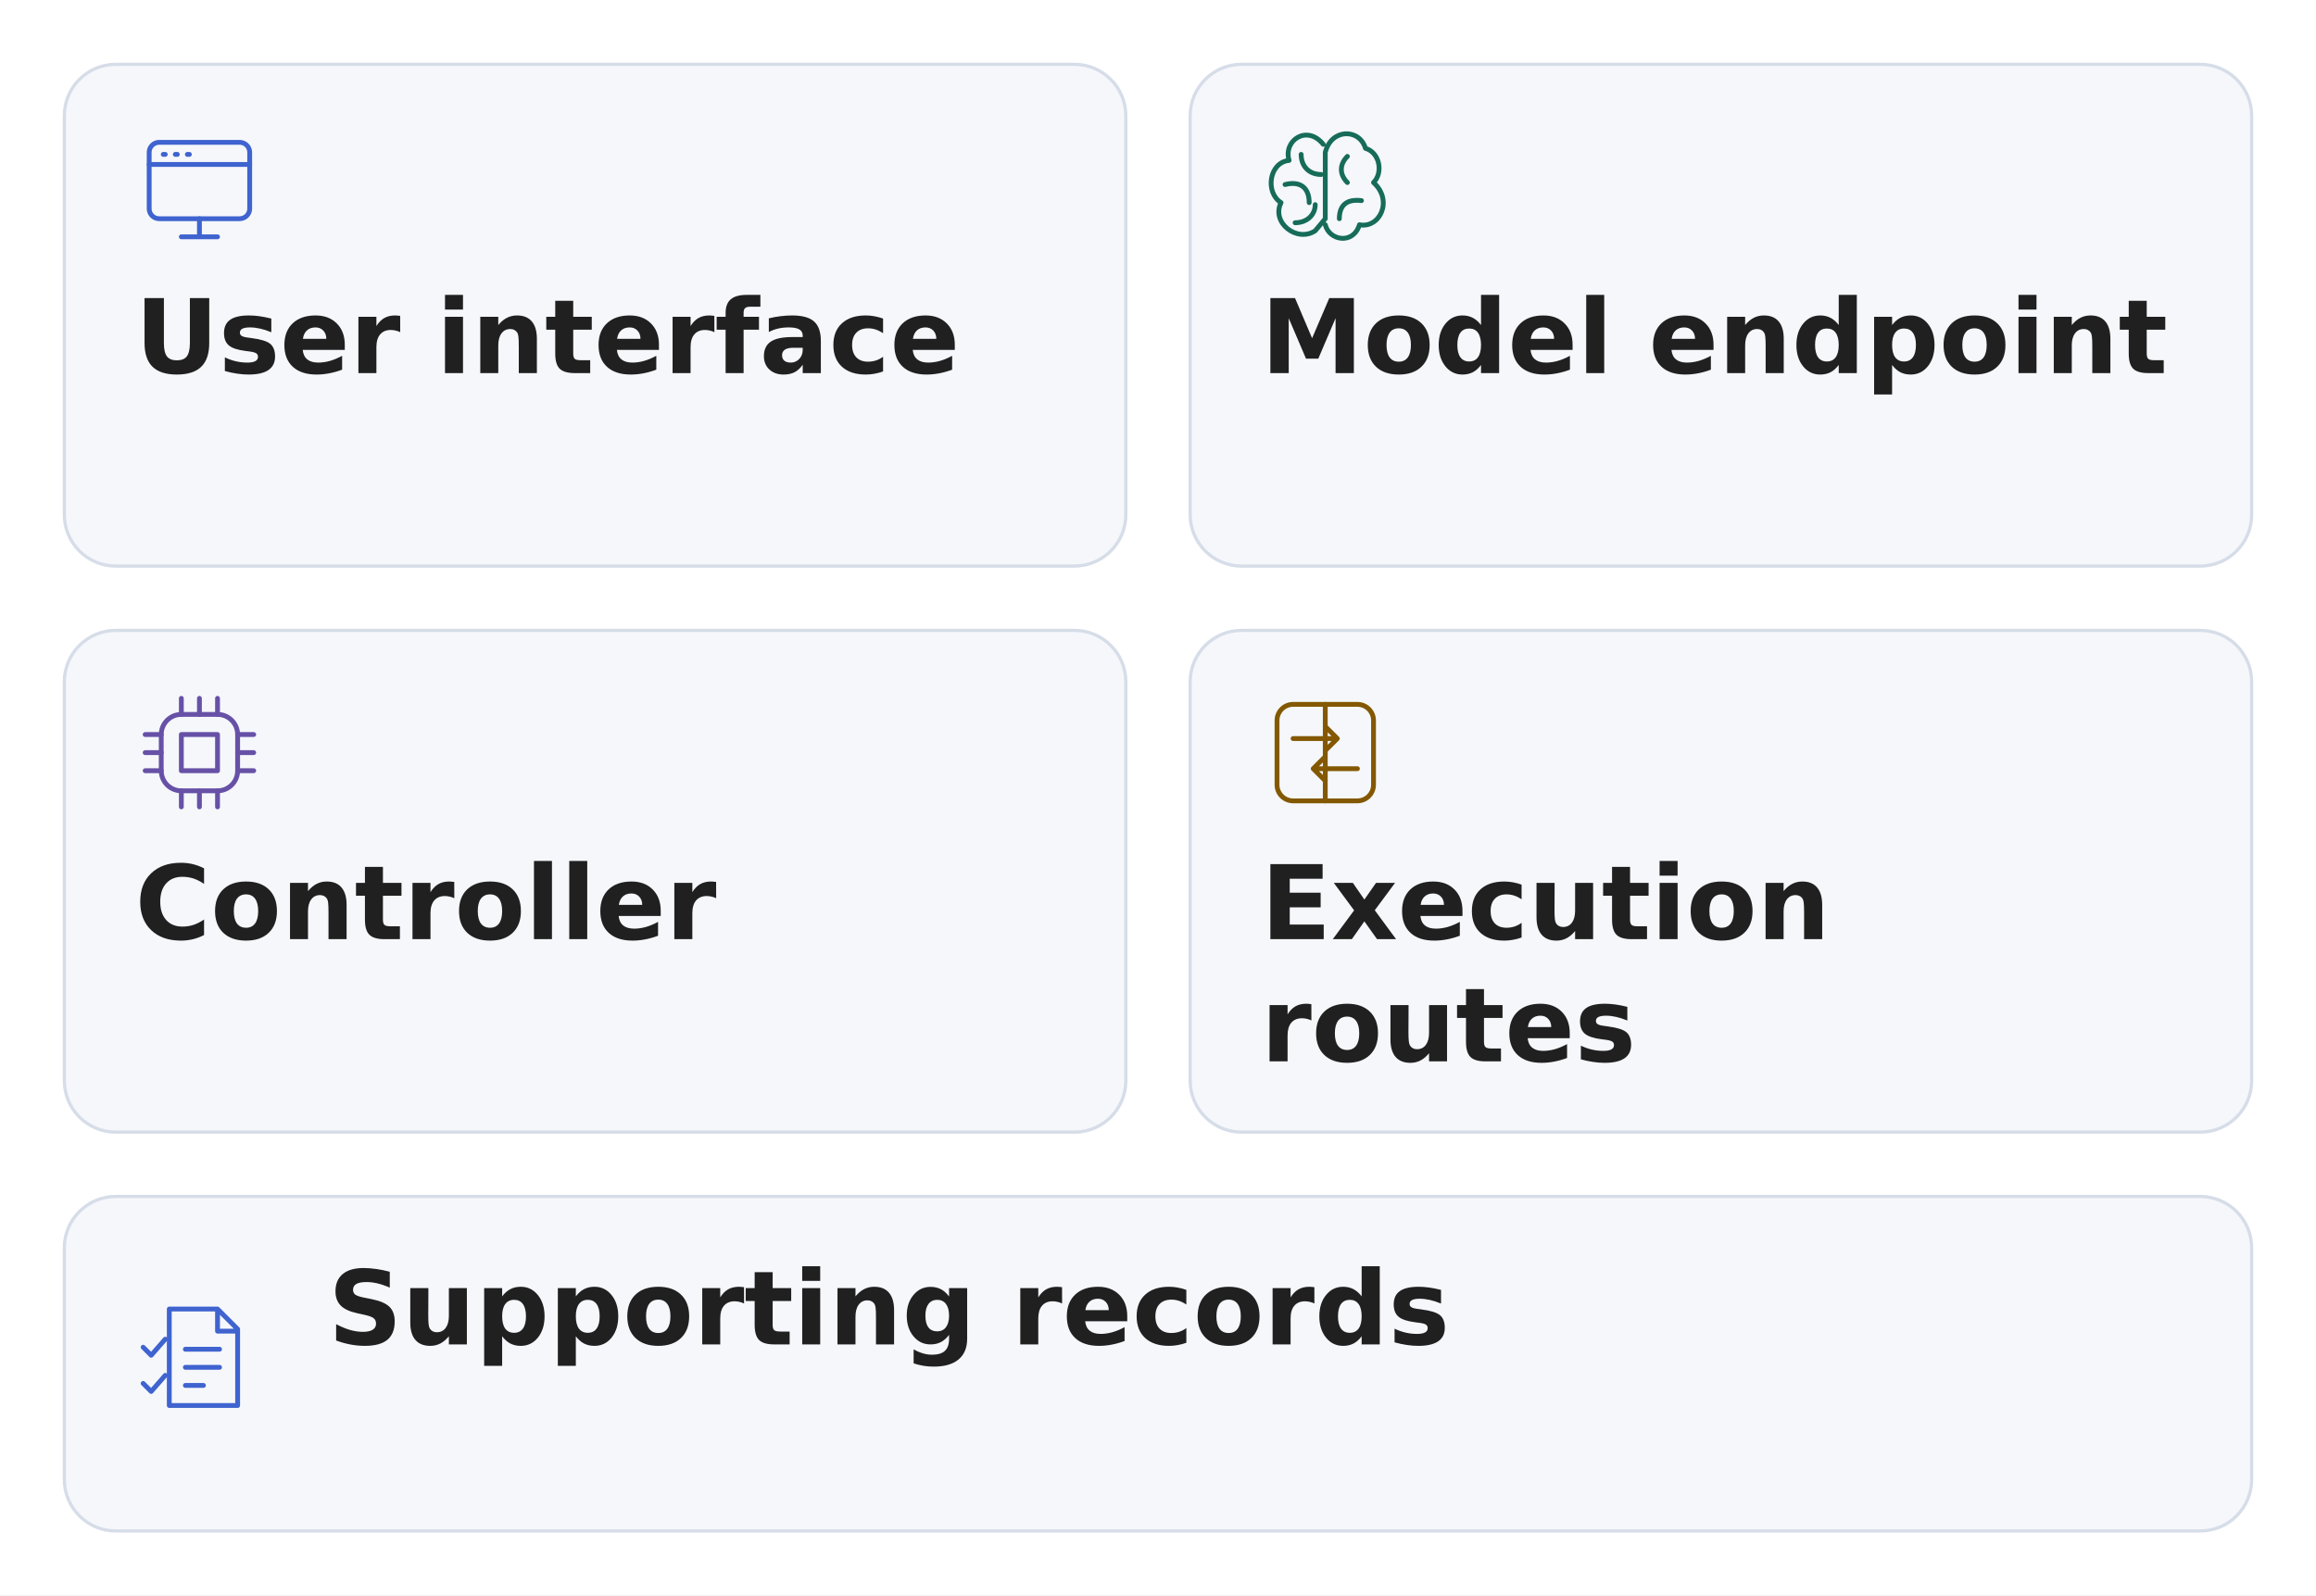
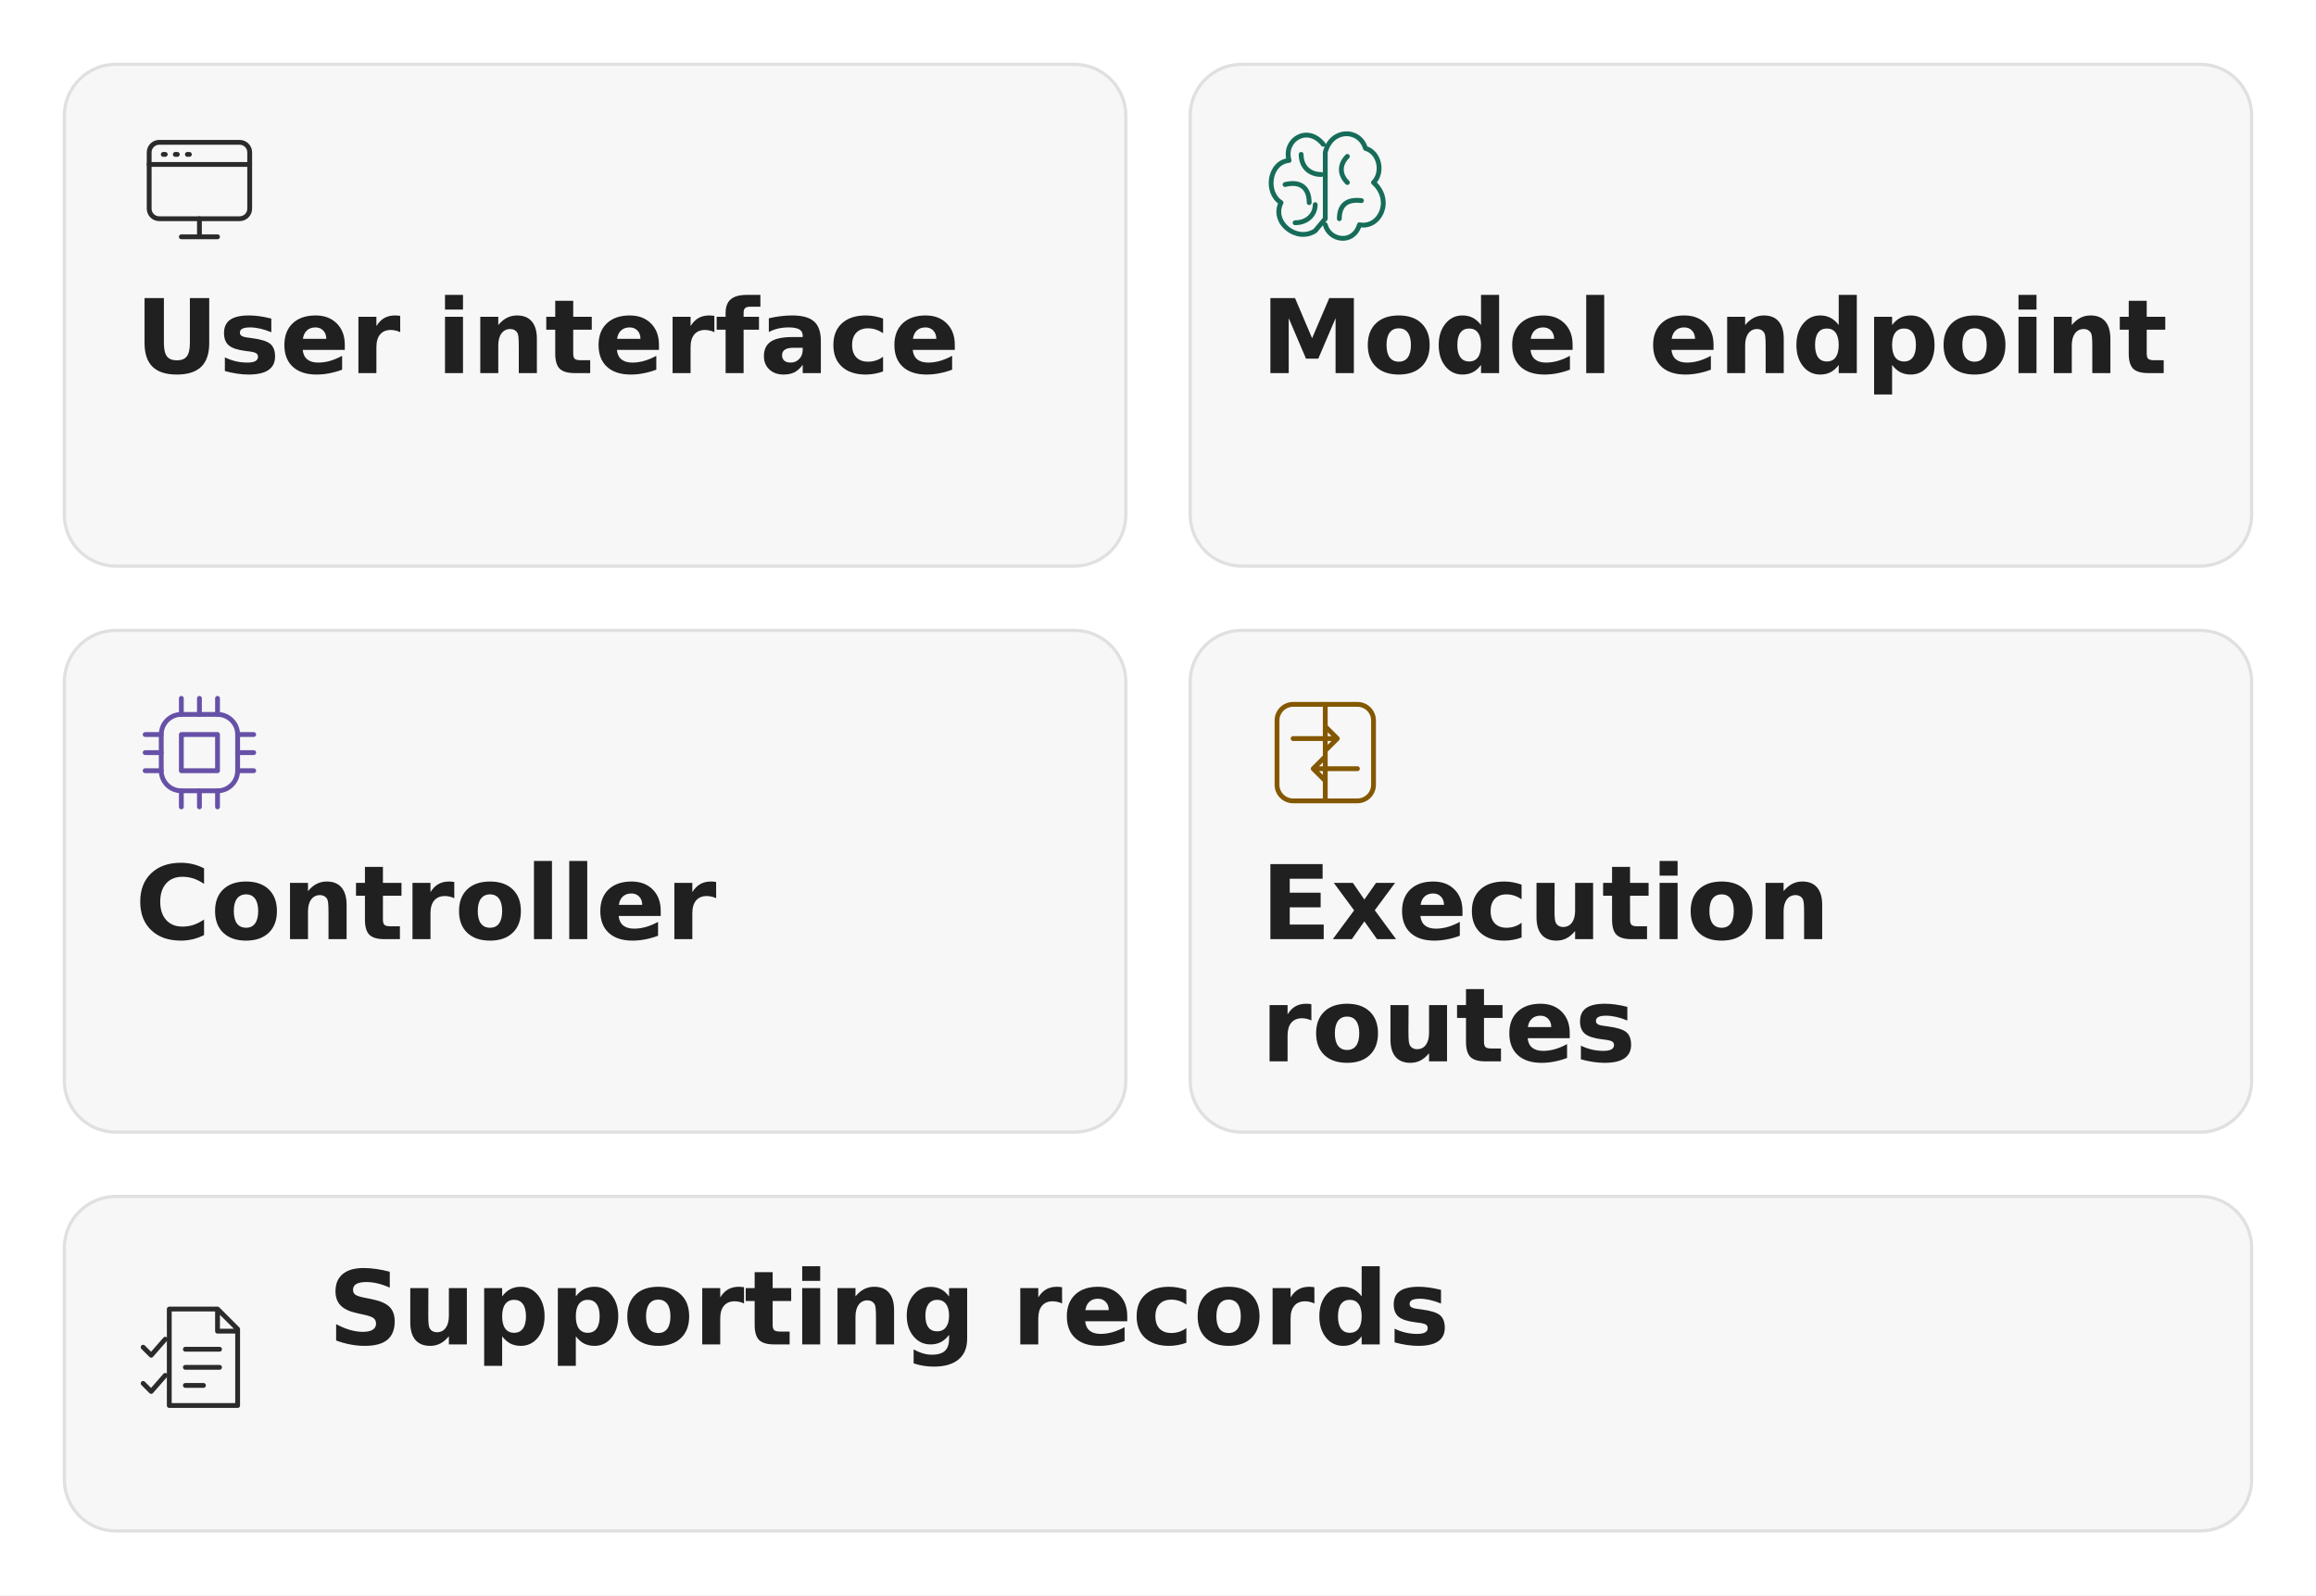
<svg xmlns="http://www.w3.org/2000/svg" width="720" height="496" viewBox="0 0 720 496" role="img" aria-labelledby="title desc" lang="en">
  <defs>
    <marker id="arrow-blue" markerWidth="9" markerHeight="9" refX="7.6" refY="4.5" orient="auto" markerUnits="userSpaceOnUse">
-       <path d="M0,0 L9,4.5 L0,9 Z" fill="#3F63CF" />
+       <path d="M0,0 L9,4.5 L0,9 Z" fill="#2B2B2B" />
    </marker>
    <marker id="arrow-teal" markerWidth="9" markerHeight="9" refX="7.6" refY="4.5" orient="auto" markerUnits="userSpaceOnUse">
      <path d="M0,0 L9,4.5 L0,9 Z" fill="#166C59" />
    </marker>
    <marker id="arrow-violet" markerWidth="9" markerHeight="9" refX="7.6" refY="4.5" orient="auto" markerUnits="userSpaceOnUse">
      <path d="M0,0 L9,4.5 L0,9 Z" fill="#6751A7" />
    </marker>
    <marker id="arrow-amber" markerWidth="9" markerHeight="9" refX="7.6" refY="4.5" orient="auto" markerUnits="userSpaceOnUse">
      <path d="M0,0 L9,4.5 L0,9 Z" fill="#835800" />
    </marker>
    <marker id="arrow-red" markerWidth="9" markerHeight="9" refX="7.6" refY="4.5" orient="auto" markerUnits="userSpaceOnUse">
      <path d="M0,0 L9,4.5 L0,9 Z" fill="#B02D3A" />
    </marker>
    <marker id="arrow-muted" markerWidth="9" markerHeight="9" refX="7.6" refY="4.5" orient="auto" markerUnits="userSpaceOnUse">
-       <path d="M0,0 L9,4.5 L0,9 Z" fill="#526078" />
+       <path d="M0,0 L9,4.5 L0,9 Z" fill="#5C5C5C" />
    </marker>
  </defs>
  <rect width="720" height="496" fill="#FFFFFF" />
-   <rect x="20" y="20" width="330" height="156" rx="16" fill="#F5F7FB" stroke="#D6DDE8" />
-   <g transform="translate(42,38) scale(0.625)" fill="none" stroke="#3F63CF" stroke-width="2.4" stroke-linecap="round" stroke-linejoin="round">
+   <rect x="20" y="20" width="330" height="156" rx="16" fill="#F7F7F7" stroke="#E0E0E0" />
+   <g transform="translate(42,38) scale(0.625)" fill="none" stroke="#2B2B2B" stroke-width="2.4" stroke-linecap="round" stroke-linejoin="round">
    <rect x="7" y="10" width="50" height="38" rx="5" />
    <path d="M7 21h50M23 57h18M32 48v9" />
    <path d="M14 16h1m5 0h1m5 0h1" />
  </g>
  <text x="42" y="116" font-family="DejaVu Sans, Arial, sans-serif" font-size="32" font-weight="700" fill="#202020">User interface</text>
-   <rect x="370" y="20" width="330" height="156" rx="16" fill="#F5F7FB" stroke="#D6DDE8" />
+   <rect x="370" y="20" width="330" height="156" rx="16" fill="#F7F7F7" stroke="#E0E0E0" />
  <g transform="translate(392,38) scale(0.625)" fill="none" stroke="#166C59" stroke-width="2.4" stroke-linecap="round" stroke-linejoin="round">
    <path d="M31 11c-8-10-20-2-17 8-10 1-12 16-4 21-5 10 8 20 17 14l5-6V15c3-12 17-12 20-2 7 2 9 12 4 17 10 9 3 23-7 21-3 10-15 8-17 0M20 16c0 6 4 10 10 10M12 31c8-2 12 2 12 9M17 50c6 0 10-4 10-9M43 17c-4 4-4 9 0 13M50 39c-8-1-11 3-11 9" />
  </g>
  <text x="392" y="116" font-family="DejaVu Sans, Arial, sans-serif" font-size="32" font-weight="700" fill="#202020">Model endpoint</text>
-   <rect x="20" y="196" width="330" height="156" rx="16" fill="#F5F7FB" stroke="#D6DDE8" />
+   <rect x="20" y="196" width="330" height="156" rx="16" fill="#F7F7F7" stroke="#E0E0E0" />
  <g transform="translate(42,214) scale(0.625)" fill="none" stroke="#6751A7" stroke-width="2.4" stroke-linecap="round" stroke-linejoin="round">
    <rect x="13" y="13" width="38" height="38" rx="10" />
    <path d="M23 23h18v18H23zM23 5v8m9-8v8m9-8v8M23 51v8m9-8v8m9-8v8M5 23h8m-8 9h8m-8 9h8m38-18h8m-8 9h8m-8 9h8" />
  </g>
  <text x="42" y="292" font-family="DejaVu Sans, Arial, sans-serif" font-size="32" font-weight="700" fill="#202020">Controller</text>
-   <rect x="370" y="196" width="330" height="156" rx="16" fill="#F5F7FB" stroke="#D6DDE8" />
+   <rect x="370" y="196" width="330" height="156" rx="16" fill="#F7F7F7" stroke="#E0E0E0" />
  <g transform="translate(392,214) scale(0.625)" fill="none" stroke="#835800" stroke-width="2.4" stroke-linecap="round" stroke-linejoin="round">
    <rect x="8" y="8" width="48" height="48" rx="8" />
    <path d="M32 8v48M16 25h22m-6-6 6 6-6 6M48 40H26m6-6-6 6 6 6" />
  </g>
  <text x="392" y="292" font-family="DejaVu Sans, Arial, sans-serif" font-size="32" font-weight="700" fill="#202020">Execution</text>
  <text x="392" y="330" font-family="DejaVu Sans, Arial, sans-serif" font-size="32" font-weight="700" fill="#202020">routes</text>
-   <rect x="20" y="372" width="680" height="104" rx="16" fill="#F5F7FB" stroke="#D6DDE8" />
-   <g transform="translate(42,402) scale(0.625)" fill="none" stroke="#3F63CF" stroke-width="2.4" stroke-linecap="round" stroke-linejoin="round">
+   <rect x="20" y="372" width="680" height="104" rx="16" fill="#F7F7F7" stroke="#E0E0E0" />
+   <g transform="translate(42,402) scale(0.625)" fill="none" stroke="#2B2B2B" stroke-width="2.4" stroke-linecap="round" stroke-linejoin="round">
    <path d="M17 8h24l10 10v38H17zM41 8v11h10M25 28h17m-17 9h17m-17 9h9" />
    <path d="m4 27 4 4 7-8m-11 22 4 4 7-8" />
  </g>
  <text x="102" y="418" font-family="DejaVu Sans, Arial, sans-serif" font-size="32" font-weight="700" fill="#202020">Supporting records</text>
</svg>
